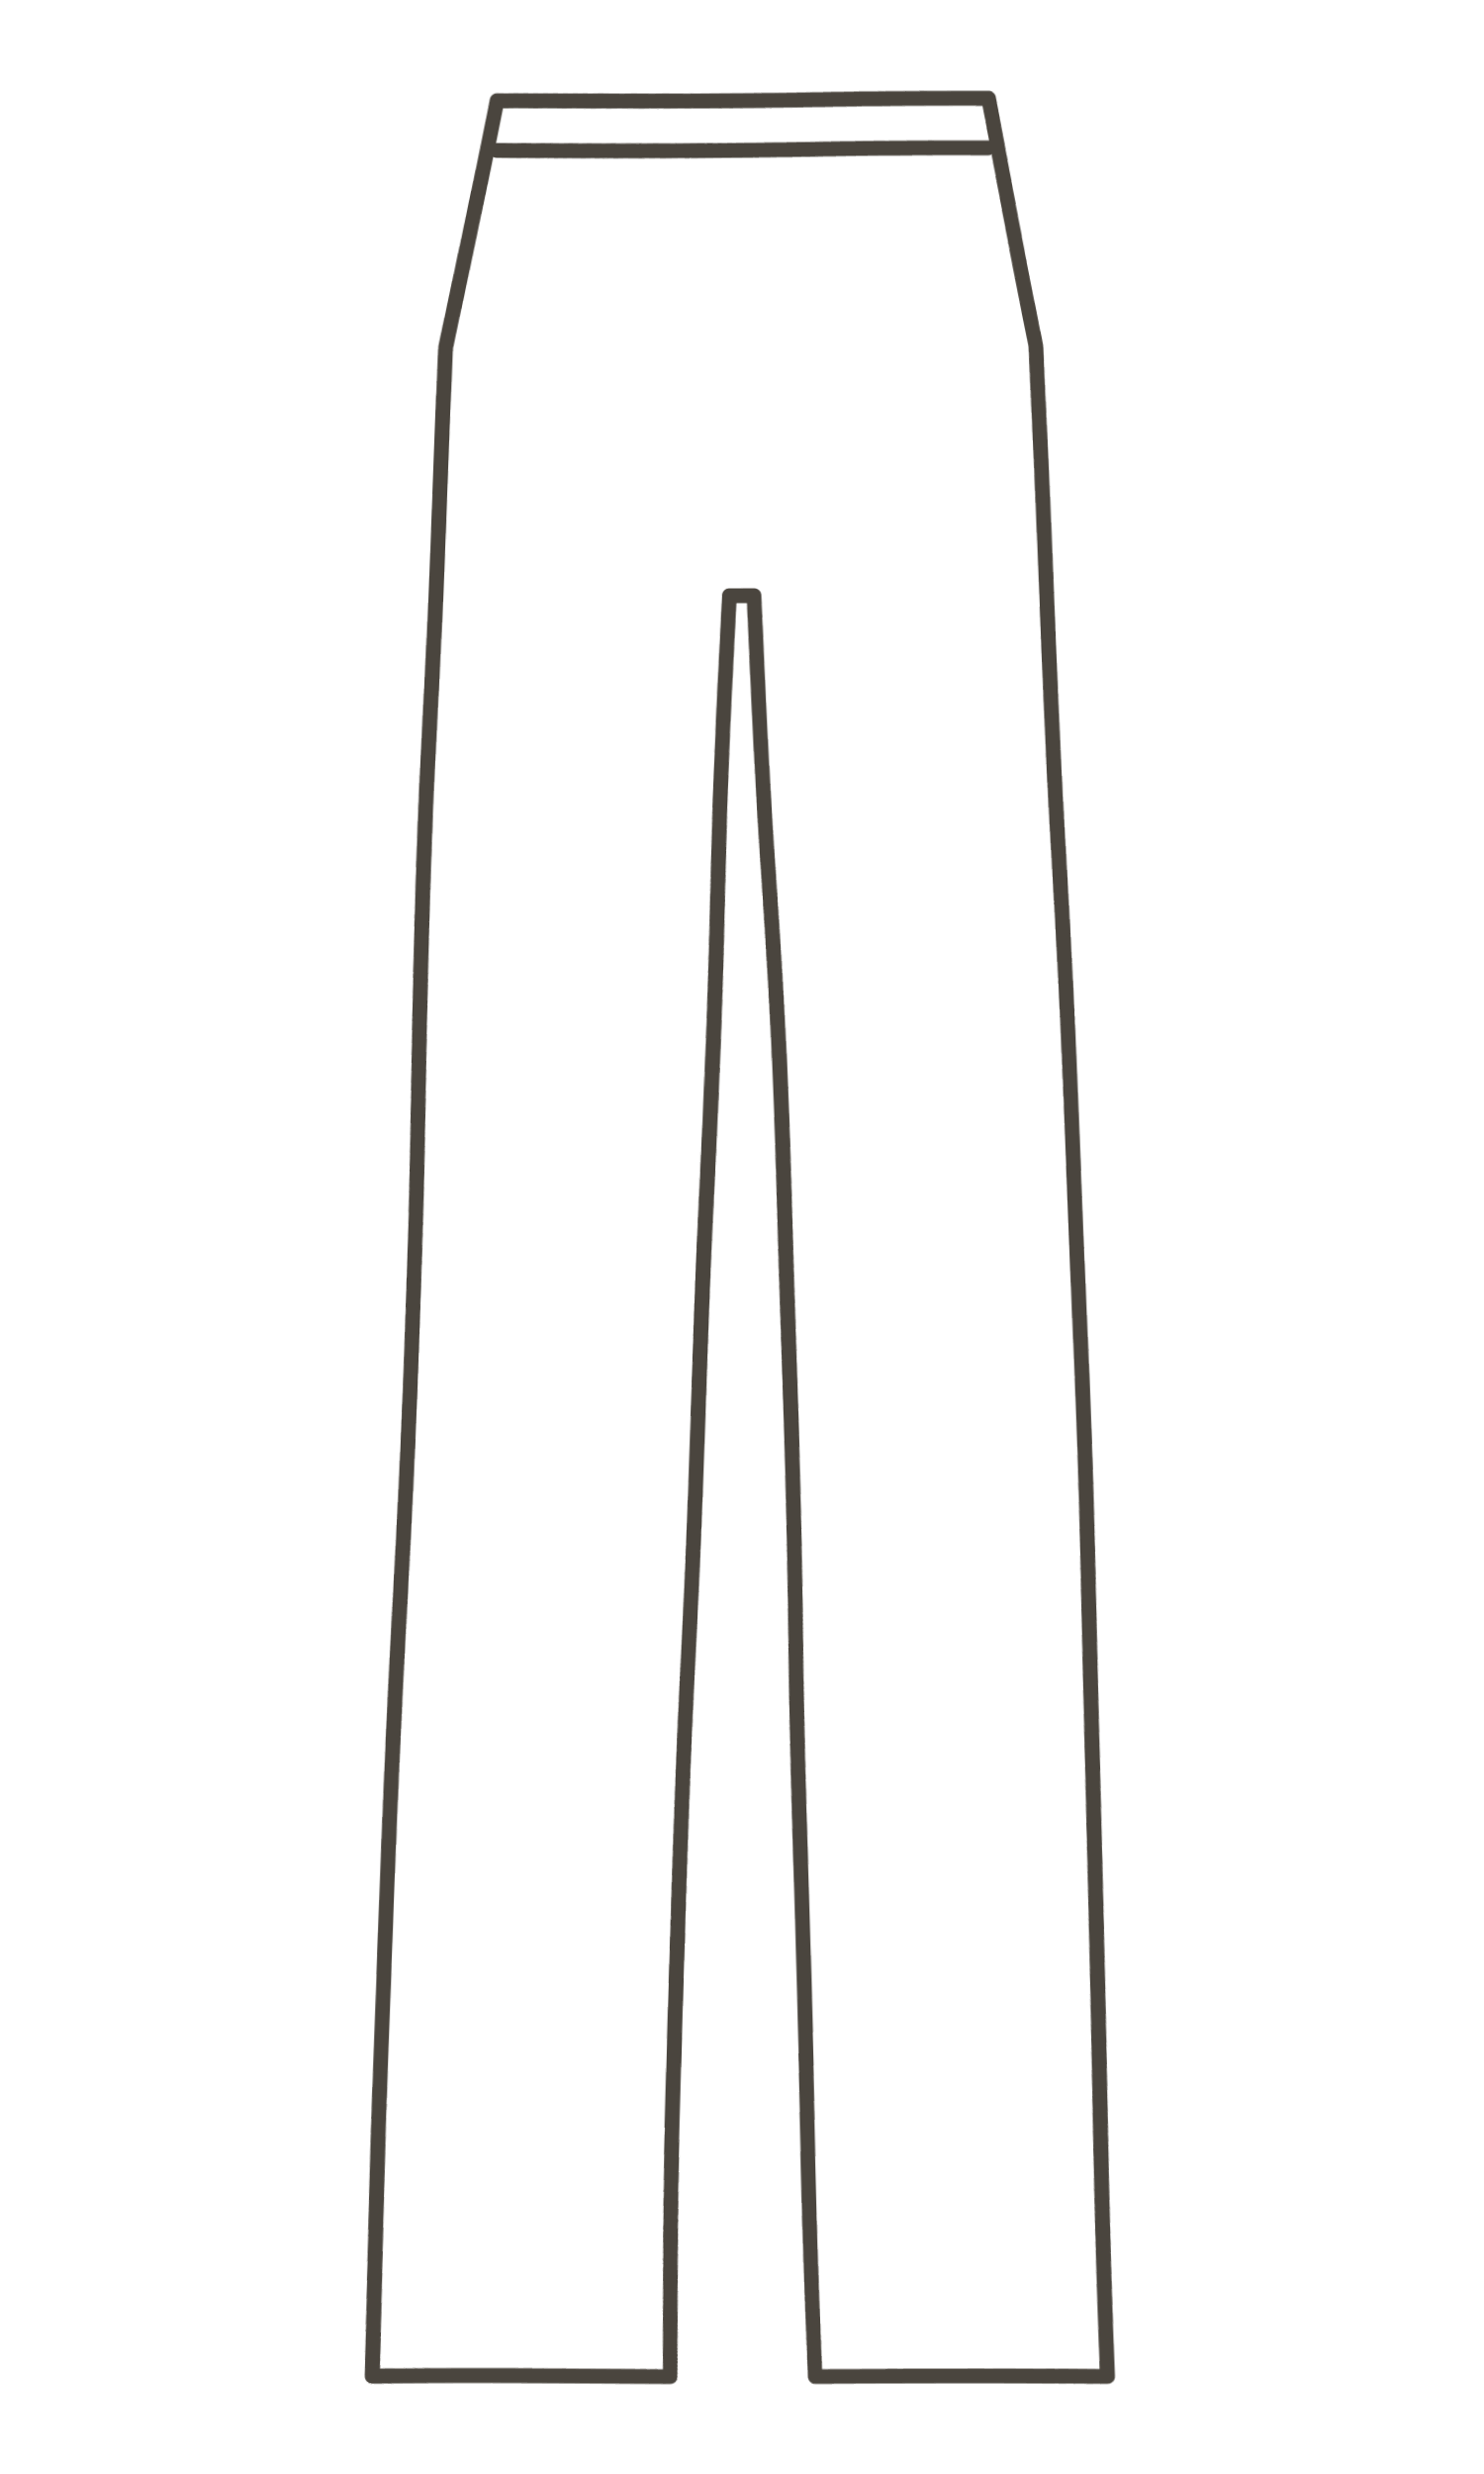
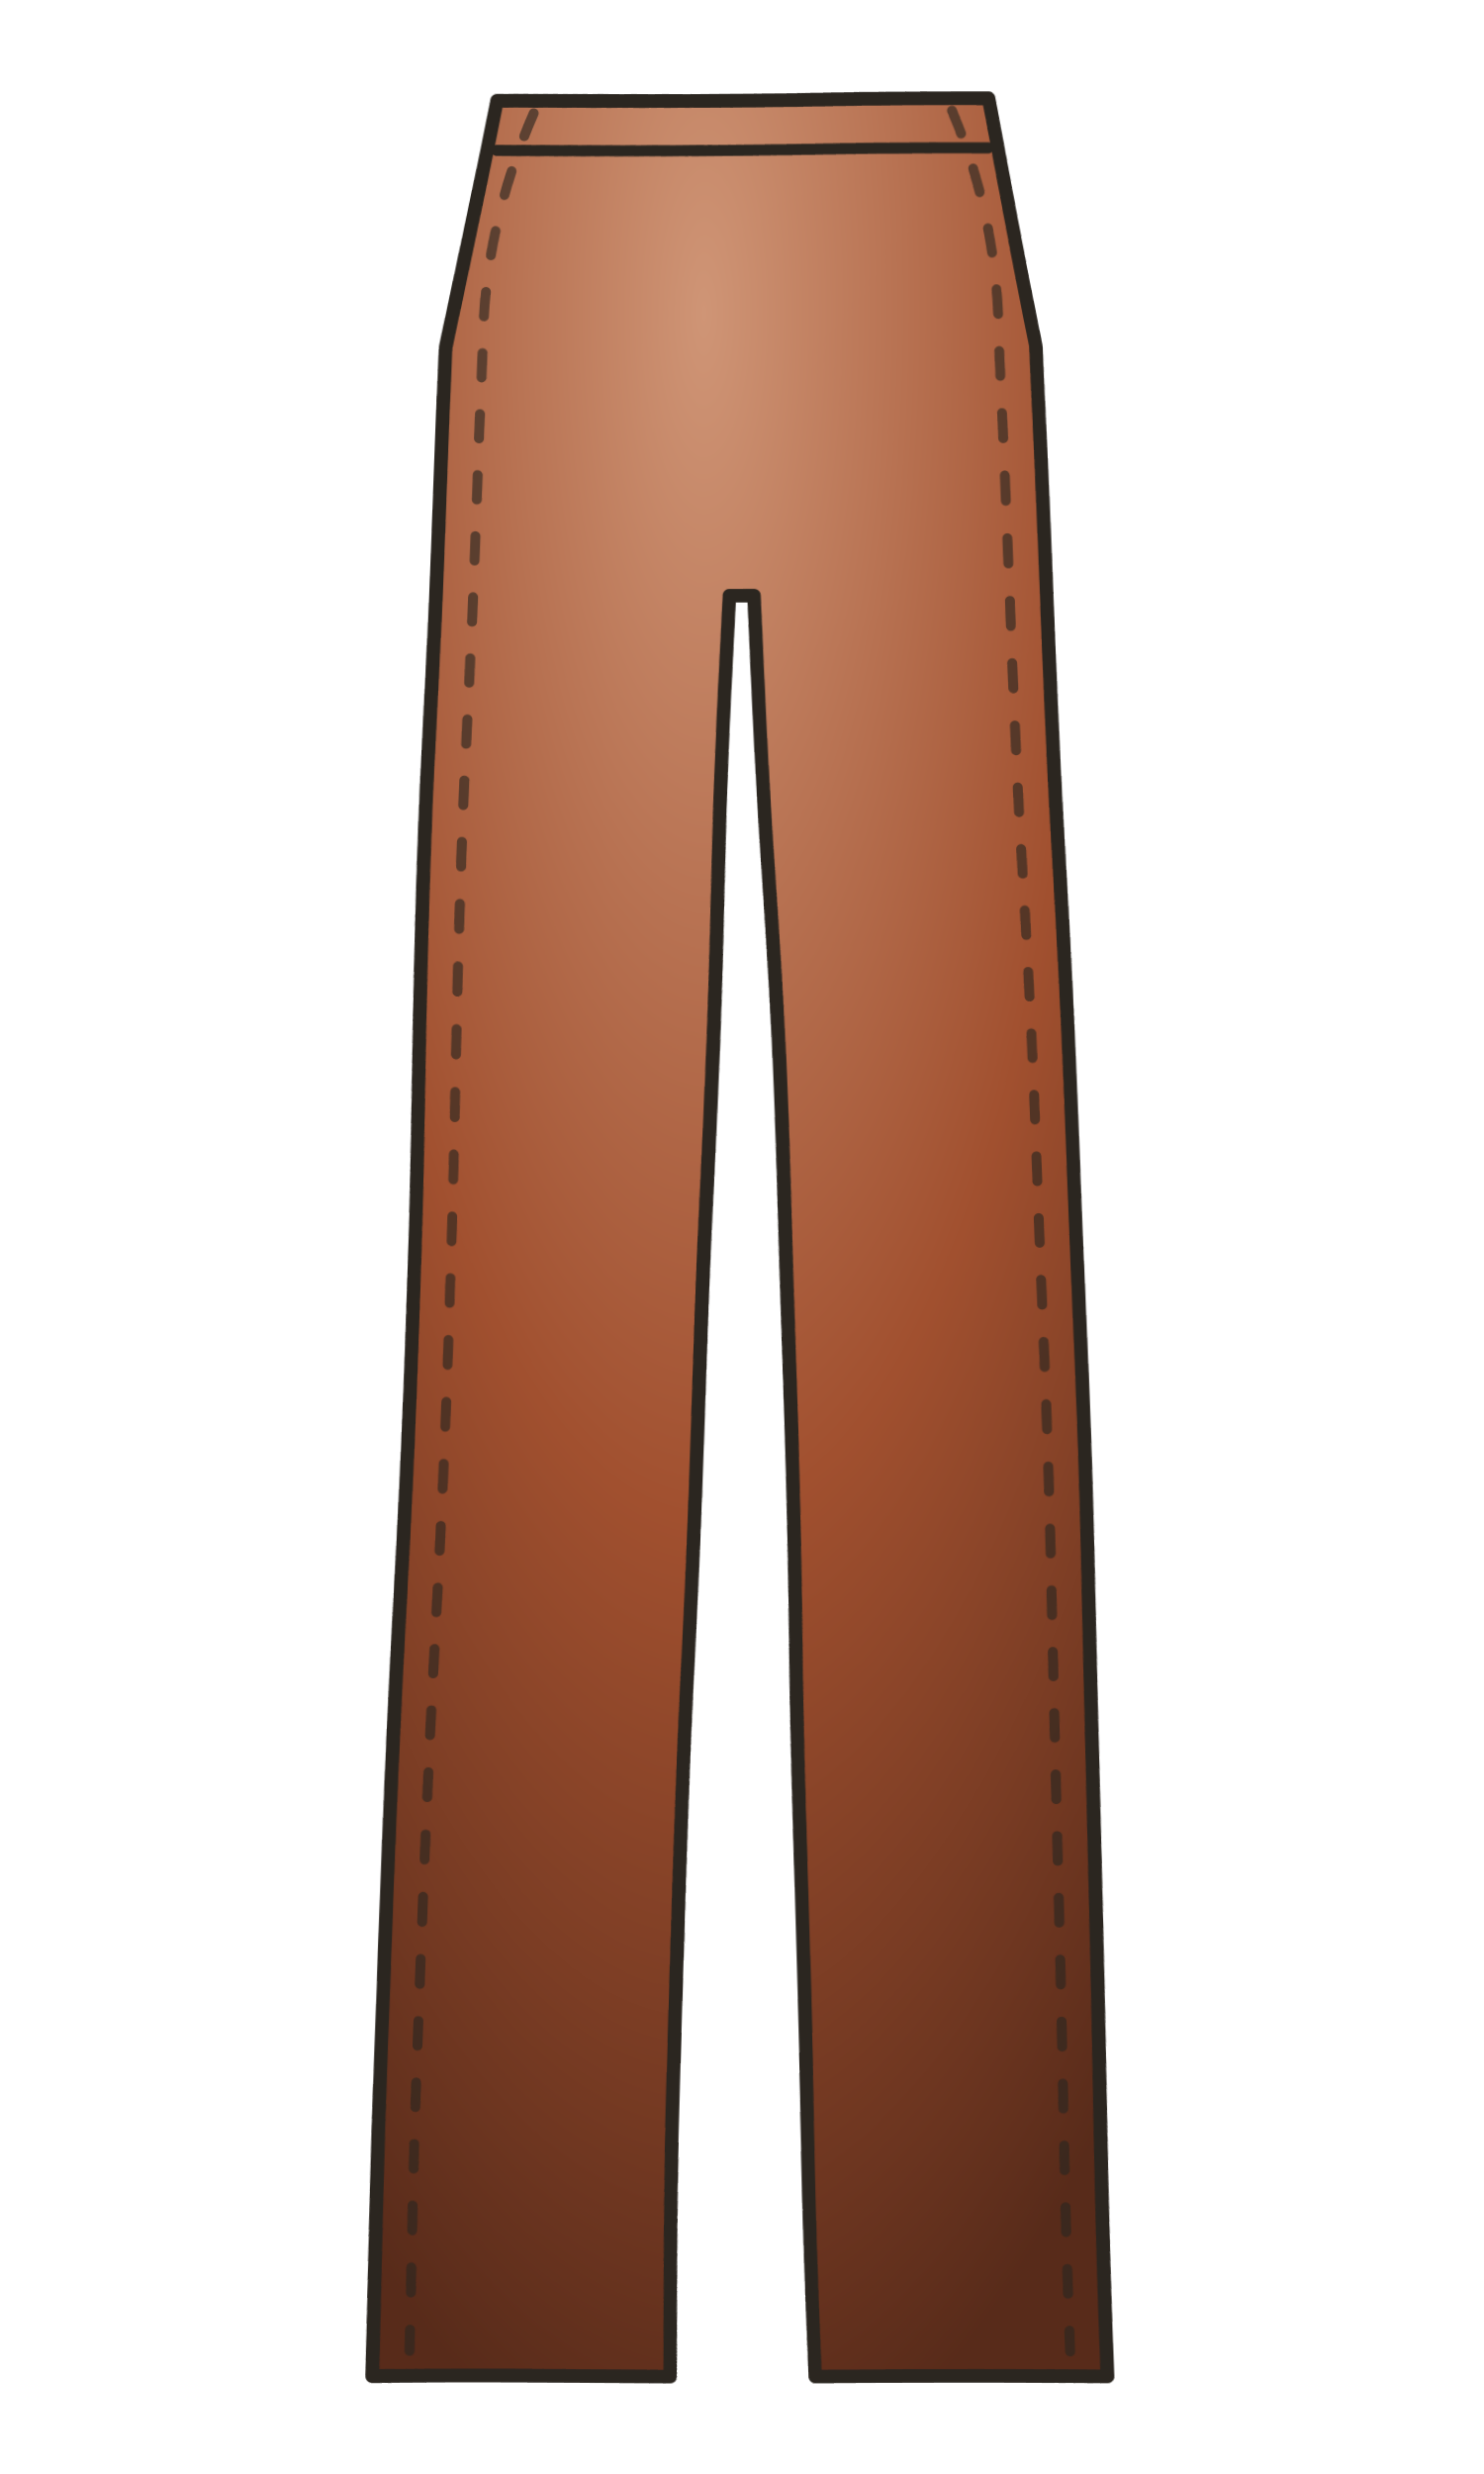
<svg xmlns="http://www.w3.org/2000/svg" viewBox="0 0 120 200">
  <defs>
    <filter id="j2" x="-20%" y="-20%" width="140%" height="140%">
      <feTurbulence type="fractalNoise" baseFrequency="0.015" numOctaves="2" seed="101" result="n" />
      <feDisplacementMap in="SourceGraphic" in2="n" scale="1.6" xChannelSelector="R" yChannelSelector="G" />
    </filter>
+     <radialGradient id="gradCapo" cx="45%" cy="10%" r="95%">
+       <stop offset="0%" stop-color="#cf9576" />
+       <stop offset="55%" stop-color="#a1502f" />
+       <stop offset="100%" stop-color="#582b1a" />
+     </radialGradient>
  </defs>
-   <g fill="none" stroke="#4a453e" stroke-width="1.2" stroke-linejoin="round" stroke-linecap="round" filter="url(#j2)">
-     <path d="M40,8 L80,8 L84,28 Q87,110 90,192 L66,192 Q64,110 61,48 L59,48 Q56,110 54,192 L30,192 Q33,110 36,28 Z" />
-     <path d="M40,12 L80,12" fill="none" />
+   <g stroke="#2b2620" stroke-width="1.1" stroke-linejoin="round" stroke-linecap="round" filter="url(#j2)">
+     <path fill="url(#gradCapo)" d="M40,8 L80,8 L84,28 Q87,110 90,192 L66,192 Q64,110 61,48 L59,48 Q56,110 54,192 L30,192 Q33,110 36,28 Z" />
+     <path fill="none" stroke-width="0.9" d="M40,12 L80,12" />
+     <path fill="none" stroke-width="0.8" stroke-dasharray="2 3" opacity="0.65" d="M77,9 Q81,18 81,28 Q84,110 87,190 M43,9 Q39,18 39,28 Q36,110 33,190" />
  </g>
</svg>
